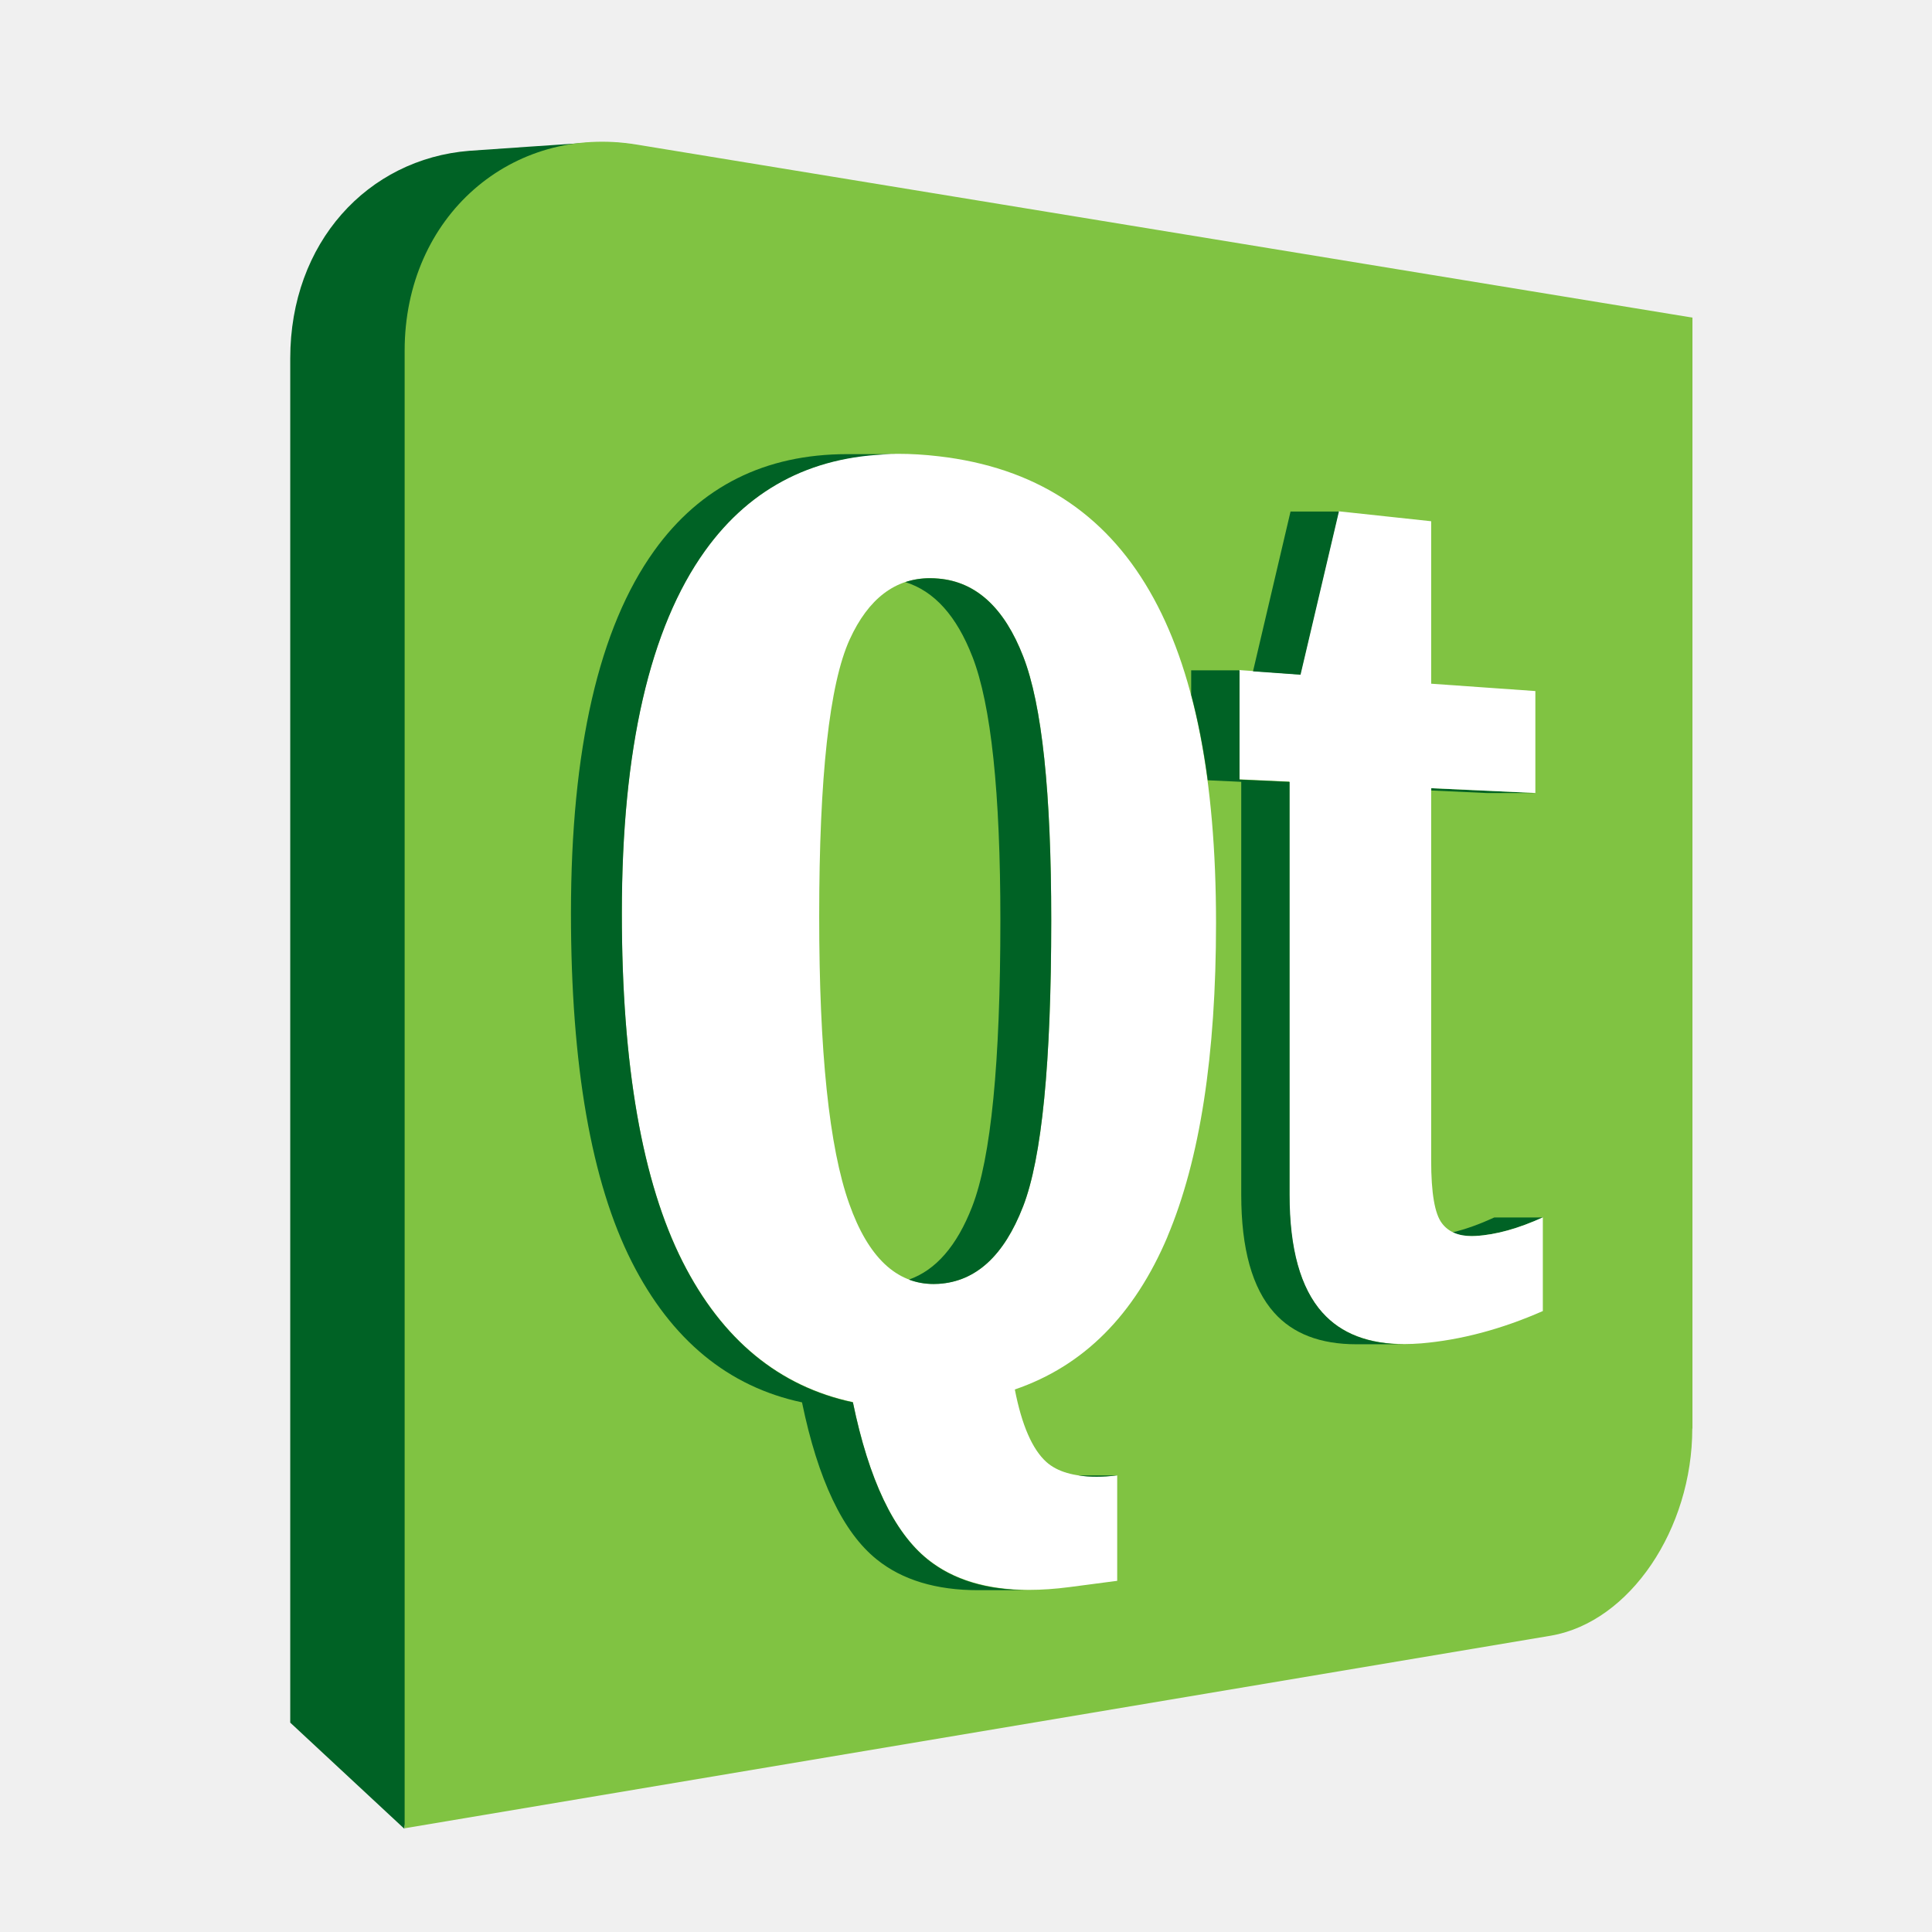
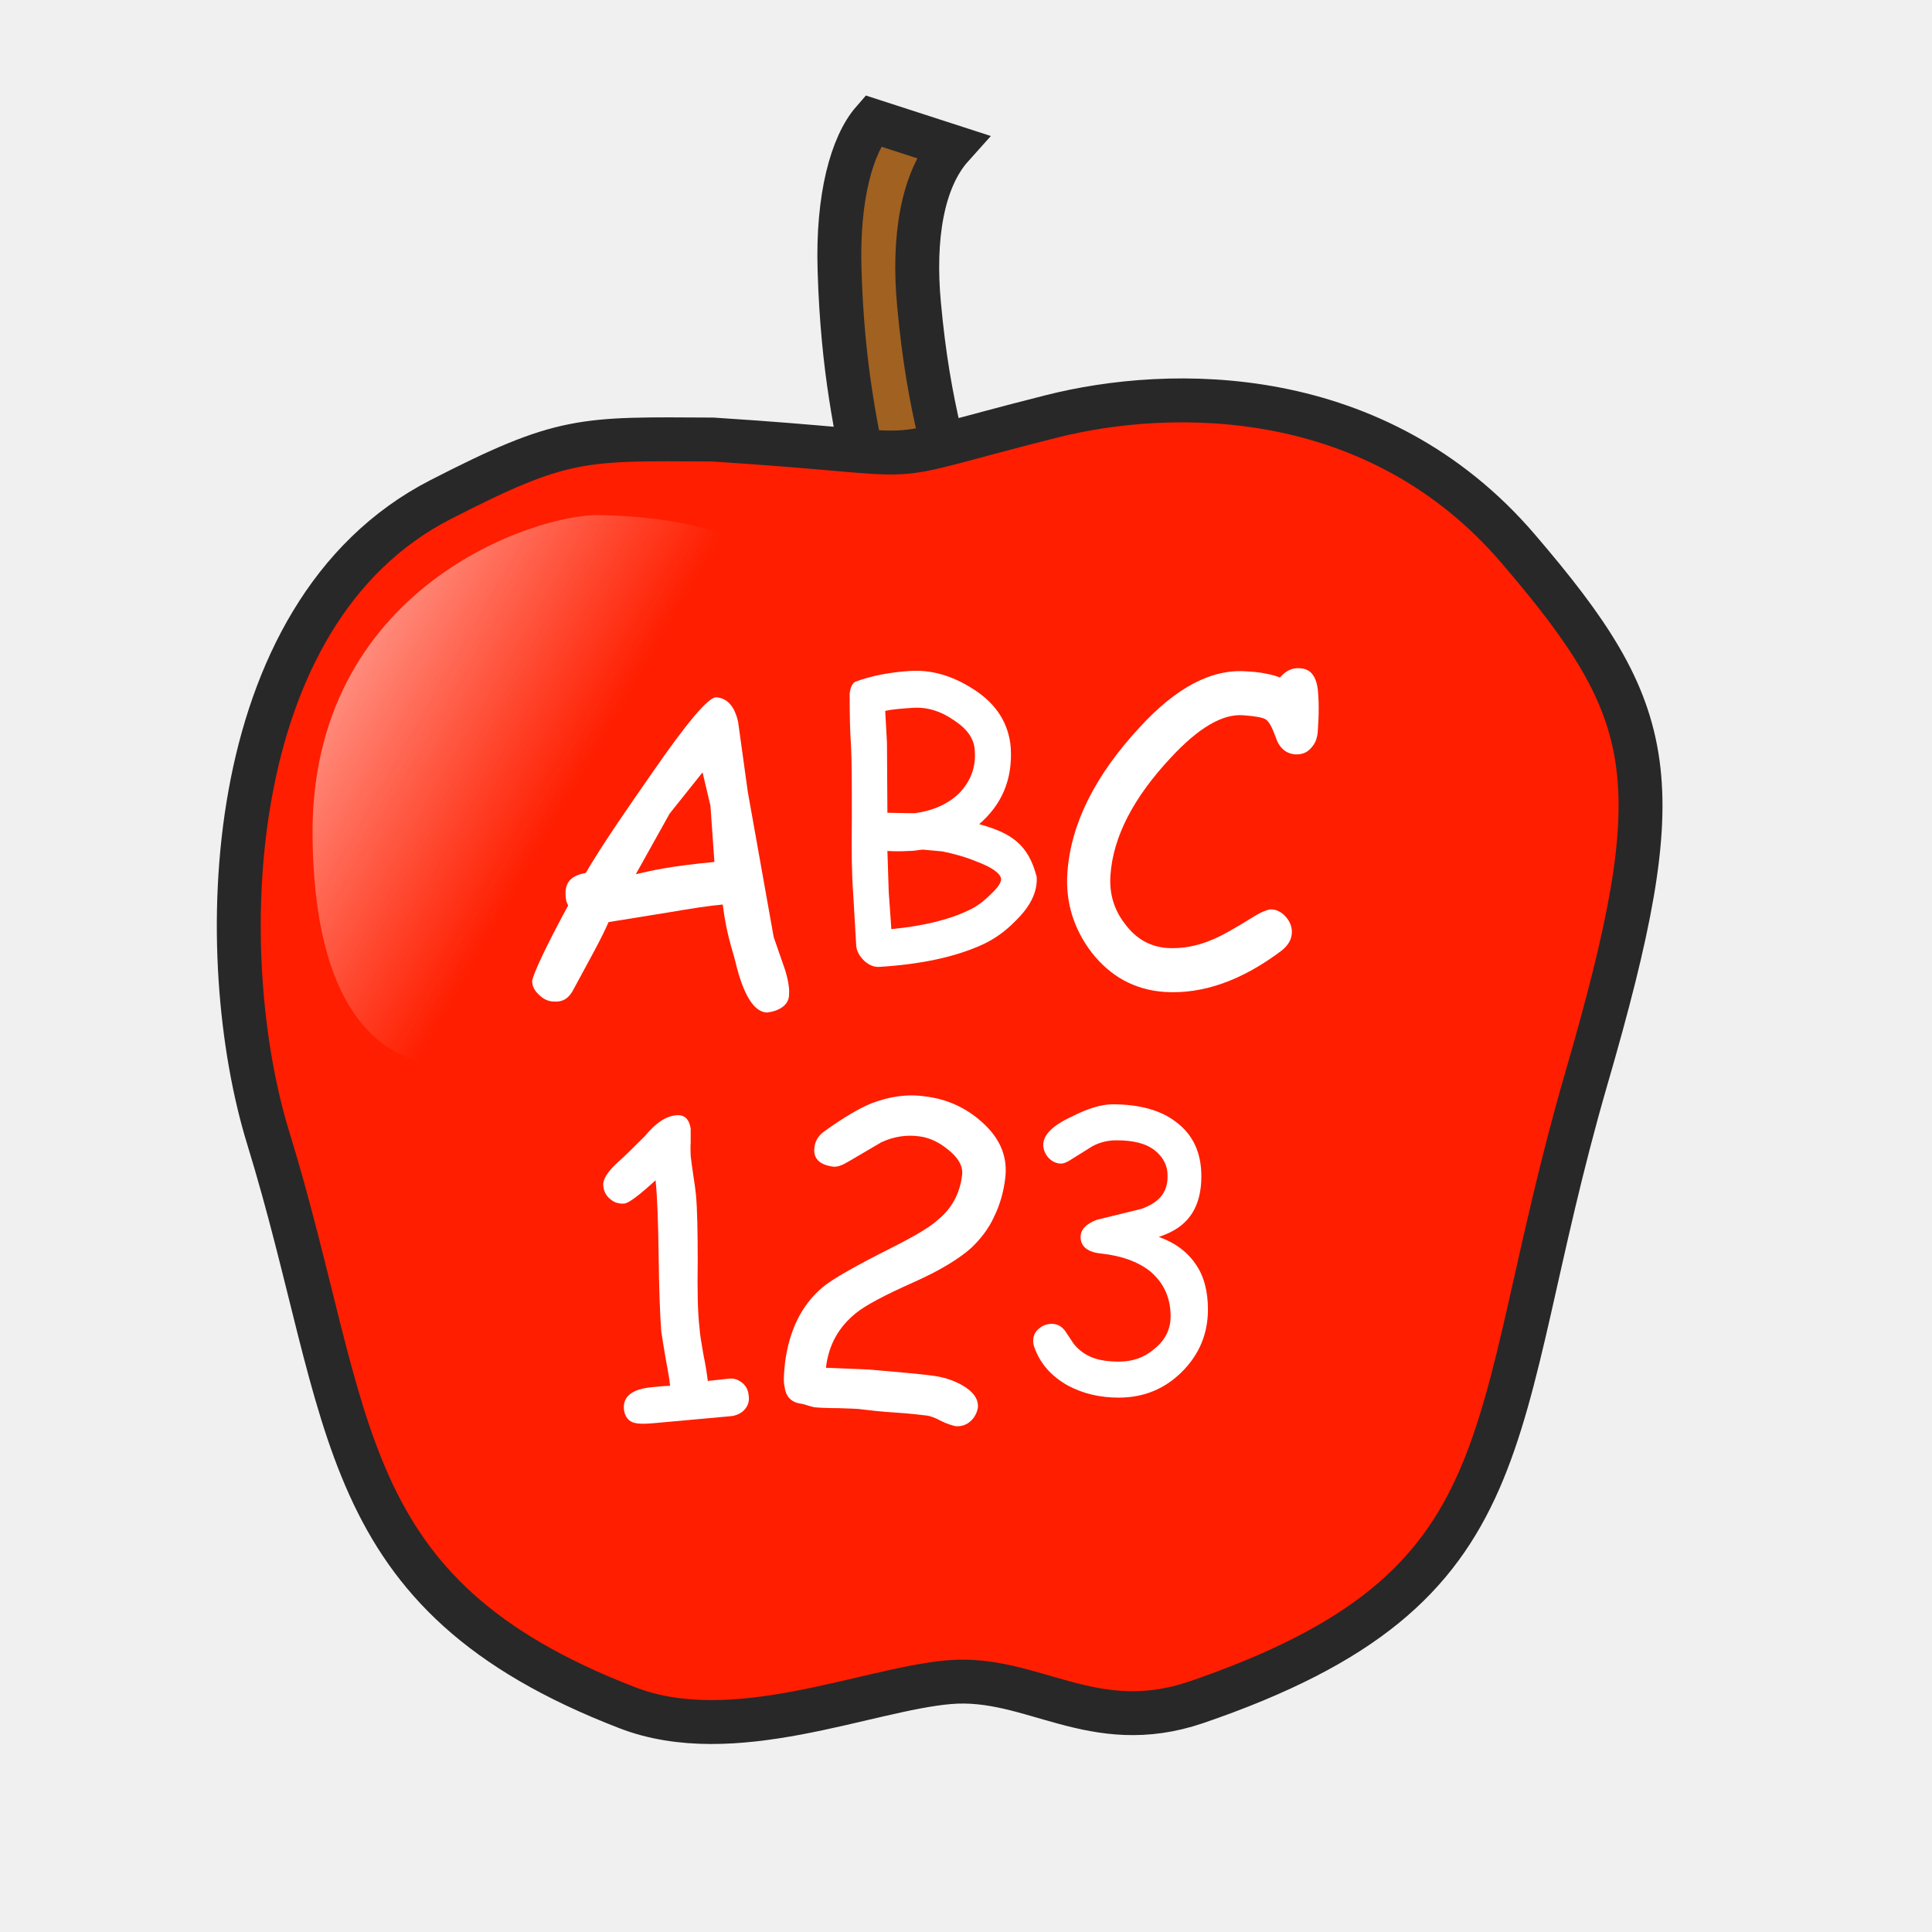
- <svg xmlns="http://www.w3.org/2000/svg" height="44px" version="1.1" viewBox="0 0 44 44" width="44px" x="0px" y="0px" id="svg2">
-   <defs id="defs16">
-     </defs>
-   <g transform="matrix(0.1830878,0,0,0.1830878,6.610095,3.23852)" id="g3">
-     <path d="M 43.09,0.359 C 40.94,0.004 38.84,-0.082 36.81,0.078 31.968,0.395 27.123,0.736 22.28,1.07 9.62,2.082 0,12.5 0,26.89 l 0,169.7 14.19,13.2 28.87,-209.42 0.03,-0.011 z" style="fill:#006225" id="path5" />
-     <path d="m 174.4,160 c 0,12.5 -7.75,24.07 -17.57,25.77 L 14.23,209.73 V 25.93 C 14.23,9.21 27.57,-2.27 43.12,0.3 l 131.3,21.52 v 138.2 z" style="fill:#80c342" id="path7" />
-     <path d="m 154.9,80.96 -12.96,-0.598 0,0.278 6.945,0.32 6.016,0 z" style="fill:#006225" id="path11" />
-     <path d="m 144.6,135.6 c 0.66,0.328 1.43,0.476 2.351,0.476 0.161,0 0.329,-0.004 0.497,-0.016 2.55,-0.148 5.32,-0.933 8.343,-2.308 h -6.015 c -1.821,0.832 -3.532,1.457 -5.176,1.848 z" style="fill:#006225" id="path13" />
-     <path id="path17" style="fill:#ffffff" d="m 91.15,132.4 c 2.351,-6.051 3.511,-17.91 3.511,-35.62 0,-15.89 -1.148,-26.82 -3.484,-32.81 -2.336,-6.027 -5.832,-9.281 -10.52,-9.691 -0.359,-0.031 -0.714,-0.051 -1.058,-0.051 -4.34,0 -7.68,2.535 -10.01,7.625 -2.52,5.543 -3.793,17.04 -3.793,34.44 0,16.82 1.238,28.75 3.734,35.75 2.356,6.672 5.879,9.976 10.5,9.976 0.207,0 0.41,-0.008 0.621,-0.019 4.633,-0.293 8.121,-3.496 10.49,-9.602 m 17.98,3.75 c -4.117,9.707 -10.39,16.06 -18.99,19 0.867,4.449 2.176,7.441 3.922,9.019 1.351,1.211 3.433,1.821 6.222,1.821 0.805,0 1.668,-0.055 2.59,-0.157 v 13.12 l -5.961,0.782 c -1.758,0.23 -3.426,0.343 -5.004,0.343 -5.218,0 -9.445,-1.265 -12.62,-3.824 -4.207,-3.379 -7.308,-9.894 -9.297,-19.54 -9.136,-1.945 -16.26,-7.754 -21.19,-17.5 -5.004,-9.902 -7.551,-24.39 -7.551,-43.34 0,-20.43 3.484,-35.51 10.34,-45.07 5.789,-8.07 13.86,-12.04 24.02,-12.04 1.629,0 3.309,0.102 5.043,0.305 11.95,1.375 20.62,7.016 26.26,16.79 5.535,9.562 8.254,23.27 8.254,41.26 0,16.48 -2,29.45 -6.043,39.02 z M 130.4,45.91 l 11.52,1.238 0,20.21 12.96,0.914 0,12.68 -12.96,-0.598 0,46.33 c 0,4.032 0.445,6.625 1.34,7.789 0.8,1.067 2.046,1.594 3.71,1.594 0.161,0 0.329,-0.004 0.497,-0.016 2.55,-0.148 5.32,-0.933 8.343,-2.308 v 11.65 c -5.136,2.258 -10.18,3.598 -15.12,4.02 -0.718,0.055 -1.41,0.086 -2.078,0.086 -4.48,0 -7.906,-1.301 -10.25,-3.934 -2.73,-3.051 -4.09,-7.949 -4.09,-14.67 V 79.535 L 118.046,79.25 V 65.66 l 7.586,0.547 4.773,-20.3 z" />
-     <path d="m 100.3,166 c 0.809,0 1.672,-0.055 2.59,-0.157 H 98.054 C 98.73,165.949 99.507,166 100.3,166 z" style="fill:#006225" id="path19" />
-     <path id="path21" style="fill:#006225" d="m 84.85,63.98 c 2.336,5.997 3.484,16.92 3.484,32.81 0,17.7 -1.16,29.57 -3.512,35.62 -1.894,4.879 -4.527,7.902 -7.863,9.07 0.965,0.368 1.992,0.551 3.078,0.551 0.207,0 0.41,-0.008 0.621,-0.019 4.633,-0.293 8.121,-3.496 10.49,-9.602 2.351,-6.051 3.511,-17.91 3.511,-35.62 0,-15.89 -1.148,-26.82 -3.484,-32.81 -2.336,-6.027 -5.832,-9.281 -10.52,-9.691 -0.359,-0.031 -0.714,-0.051 -1.058,-0.051 -1.09,0 -2.117,0.16 -3.082,0.481 h -0.004 c 3.601,1.121 6.379,4.215 8.336,9.261 z m -2.344,114.3 c -0.113,-0.05 -0.227,-0.105 -0.336,-0.16 -0.012,-0.004 -0.023,-0.012 -0.035,-0.015 -0.102,-0.051 -0.207,-0.106 -0.309,-0.157 -0.019,-0.011 -0.039,-0.019 -0.058,-0.031 -0.09,-0.051 -0.184,-0.098 -0.278,-0.148 -0.027,-0.016 -0.054,-0.036 -0.086,-0.051 -0.082,-0.043 -0.164,-0.09 -0.242,-0.137 -0.039,-0.023 -0.078,-0.047 -0.113,-0.07 -0.07,-0.039 -0.145,-0.082 -0.215,-0.125 -0.047,-0.031 -0.094,-0.059 -0.14,-0.09 -0.059,-0.039 -0.118,-0.074 -0.176,-0.113 -0.059,-0.039 -0.114,-0.075 -0.168,-0.114 -0.051,-0.031 -0.102,-0.066 -0.149,-0.097 -0.066,-0.047 -0.132,-0.094 -0.195,-0.137 -0.039,-0.027 -0.078,-0.055 -0.113,-0.082 -0.078,-0.055 -0.153,-0.113 -0.231,-0.172 -0.023,-0.016 -0.05,-0.035 -0.078,-0.055 -0.098,-0.078 -0.199,-0.156 -0.297,-0.234 -4.207,-3.379 -7.308,-9.894 -9.297,-19.54 -9.136,-1.945 -16.26,-7.754 -21.19,-17.5 -5.004,-9.902 -7.551,-24.39 -7.551,-43.34 0,-20.43 3.484,-35.51 10.34,-45.07 5.789,-8.07 13.86,-12.04 24.02,-12.04 h -6.351 c -10.15,0.008 -18.22,3.977 -24,12.04 -6.855,9.563 -10.34,24.64 -10.34,45.07 0,18.95 2.547,33.44 7.551,43.34 4.934,9.75 12.05,15.56 21.19,17.5 1.989,9.641 5.09,16.16 9.297,19.54 3.176,2.559 7.403,3.824 12.62,3.824 0.098,0 0.199,0 0.297,-0.004 h 5.539 c -3.406,-0.05 -6.383,-0.66 -8.906,-1.828 L 82.498,178.28 z M 128.4,145.6 c -2.73,-3.051 -4.09,-7.949 -4.09,-14.67 V 79.57 l -6.226,-0.285 v -13.59 h -6.016 v 3.035 c 0.871,3.273 1.555,6.82 2.063,10.64 l 4.164,0.192 v 51.36 c 0,6.723 1.367,11.62 4.09,14.67 2.343,2.633 5.765,3.934 10.25,3.934 h 6.015 c -4.48,0 -7.906,-1.301 -10.25,-3.934 z m 2.043,-99.66 -6.016,0 -4.668,19.88 5.911,0.422 4.773,-20.3 z" />
-   </g>
+ <svg xmlns="http://www.w3.org/2000/svg" height="44" width="44" version="1.1" viewBox="0 0 44 44">
+   <defs>
+     <linearGradient id="linearGradient3097" x1="2.53" gradientUnits="userSpaceOnUse" x2="23.26" gradientTransform="matrix(0.2608446,-0.0340273,0.0340273,0.2608446,7.212527,12.2331)" y1="3.539" y2="19.38">
+       <stop stop-color="#FFF" offset="0" />
+       <stop stop-color="#FFF" stop-opacity="0" offset="1" />
+     </linearGradient>
+   </defs>
+   <path stroke-linejoin="miter" d="M19.12,6.137c-0.05-1.645,0.28-2.834,0.76-3.384l1.8,0.583c-0.68,0.757-0.89,2.093-0.75,3.593,0.22,2.397,0.64,3.571,1.16,5.591l-2.35-1.5c-0.21-1.184-0.55-2.514-0.62-4.883z" fill-rule="evenodd" stroke="#282828" stroke-linecap="butt" stroke-dasharray="none" stroke-miterlimit="4" stroke-width="1" fill="#a16121" />
+   <path stroke-linejoin="miter" d="M16.23,10.01c-2.98-0.016-3.4-0.067-6.2,1.37-5.069,2.6-5.18,10.45-3.923,14.53,1.975,6.43,1.441,10.38,8.173,12.98,2.42,0.94,5.45-0.42,7.34-0.58s3.26,1.26,5.62,0.46c7.68-2.63,6.55-6.13,8.88-14.18,1.99-6.85,1.67-8.34-1.55-12.1-3.22-3.75-7.89-3.704-10.65-3-4.43,1.12-2.17,0.87-7.69,0.52z" fill-rule="evenodd" stroke="#282828" stroke-linecap="butt" stroke-dasharray="none" stroke-miterlimit="4" stroke-width="1" fill="#ff1e00" />
+   <path opacity="0.58" fill="url(#linearGradient3097)" d="M7.118,19.08c-0.071-5.73,5.112-7.38,6.532-7.35,14.8,0.3-6.347,22.31-6.532,7.35z" fill-rule="evenodd" />
+   <path d="M16.31,15.88c-0.18,0-0.67,0.58-1.47,1.74-0.6,0.86-1.11,1.6-1.5,2.26-0.32,0.06-0.46,0.2-0.46,0.46,0,0.1,0.01,0.2,0.06,0.28-0.53,0.98-0.8,1.57-0.82,1.72,0,0.13,0.06,0.23,0.16,0.32,0.1,0.1,0.22,0.15,0.34,0.15,0.18,0.01,0.3-0.05,0.41-0.22,0.42-0.78,0.65-1.18,0.83-1.59l1.36-0.22c0.53-0.09,0.91-0.15,1.24-0.18,0.09,0.71,0.22,1.02,0.29,1.31,0.18,0.75,0.42,1.14,0.72,1.15,0.25-0.03,0.52-0.16,0.5-0.44,0.01-0.08-0.01-0.27-0.09-0.53l-0.26-0.75-0.59-3.31-0.22-1.59c-0.08-0.35-0.24-0.54-0.5-0.56zm-0.31,1.71,0.18,0.76,0.09,1.28c-1.03,0.1-1.4,0.19-1.79,0.28l0.77-1.38z" stroke-miterlimit="4" stroke-width="0" fill="#FFF" />
+   <path d="M22.38,21.51c-0.61,0.28-1.39,0.45-2.35,0.51-0.12,0.01-0.24-0.04-0.35-0.14-0.11-0.11-0.17-0.22-0.18-0.34l-0.07-1.2c-0.03-0.39-0.04-0.95-0.03-1.68,0-0.79,0-1.36-0.02-1.71-0.02-0.26-0.03-0.63-0.03-1.14,0.01-0.13,0.05-0.23,0.12-0.28,0.37-0.14,0.79-0.22,1.26-0.25,0.49-0.03,0.96,0.11,1.43,0.41,0.54,0.34,0.82,0.8,0.86,1.35,0.04,0.71-0.2,1.28-0.72,1.73,0.73,0.2,1.12,0.46,1.31,1.2,0.02,0.34-0.14,0.67-0.48,1-0.23,0.24-0.49,0.42-0.75,0.54zm-1.59-5.39c-0.3,0.02-0.51,0.04-0.63,0.07l0.04,0.72,0.01,1.6c0.4,0.01,0.61,0.01,0.63,0.01,0.42-0.06,0.75-0.21,1-0.45,0.26-0.27,0.39-0.59,0.36-0.97-0.01-0.27-0.17-0.5-0.48-0.7-0.3-0.21-0.61-0.3-0.93-0.28zm0.67,3.27-0.44-0.04c-0.04,0-0.09,0.01-0.17,0.02-0.07,0.01-0.13,0.01-0.16,0.01-0.15,0.01-0.31,0.01-0.48,0,0.01,0.34,0.02,0.65,0.03,0.93l0.06,0.85c0.72-0.07,1.3-0.21,1.74-0.42,0.19-0.08,0.36-0.21,0.53-0.38,0.16-0.15,0.23-0.26,0.23-0.34-0.01-0.12-0.19-0.26-0.56-0.4-0.27-0.11-0.53-0.18-0.78-0.23z" fill="#FFF" />
+   <path d="M29.49,17.18c-0.21-0.02-0.36-0.15-0.44-0.4-0.08-0.22-0.15-0.35-0.23-0.4-0.07-0.04-0.23-0.07-0.5-0.09-0.48-0.04-1.03,0.29-1.66,0.97-0.85,0.91-1.31,1.8-1.37,2.67-0.03,0.42,0.08,0.79,0.33,1.11,0.25,0.34,0.57,0.52,0.96,0.55,0.34,0.02,0.68-0.04,1.03-0.19,0.2-0.08,0.5-0.25,0.92-0.51,0.19-0.12,0.34-0.18,0.43-0.18,0.14,0.01,0.25,0.08,0.34,0.19s0.13,0.23,0.12,0.36c-0.01,0.15-0.09,0.27-0.22,0.38-0.91,0.69-1.81,1.01-2.69,0.95-0.67-0.05-1.22-0.35-1.65-0.9-0.41-0.54-0.6-1.15-0.55-1.83,0.08-1.1,0.63-2.2,1.64-3.29,0.84-0.92,1.65-1.34,2.44-1.28,0.16,0.01,0.3,0.02,0.43,0.05,0.12,0.02,0.23,0.05,0.33,0.09,0.13-0.15,0.28-0.23,0.46-0.21,0.23,0.01,0.36,0.17,0.4,0.47,0.03,0.27,0.03,0.6,0,0.98-0.01,0.13-0.05,0.25-0.13,0.34-0.1,0.13-0.23,0.18-0.39,0.17z" fill="#FFF" />
+   <path d="M16.67,32.25,15.79,32.33,14.91,32.41c-0.21,0.02-0.35,0.02-0.44,0-0.15-0.03-0.24-0.14-0.26-0.31-0.03-0.3,0.19-0.47,0.66-0.51l0.21-0.02,0.18-0.01c-0.01-0.14-0.05-0.35-0.1-0.62-0.05-0.28-0.08-0.49-0.1-0.62-0.03-0.38-0.05-0.95-0.06-1.72-0.01-0.76-0.03-1.34-0.07-1.72-0.37,0.34-0.61,0.52-0.71,0.53-0.12,0.01-0.23-0.02-0.32-0.1-0.1-0.08-0.15-0.18-0.16-0.3-0.02-0.14,0.09-0.32,0.33-0.54,0.15-0.13,0.35-0.33,0.62-0.6,0.24-0.29,0.47-0.45,0.71-0.47,0.19-0.02,0.3,0.09,0.33,0.31v0.31c-0.01,0.13,0,0.24,0,0.3,0.01,0.1,0.03,0.25,0.06,0.45,0.03,0.19,0.05,0.34,0.06,0.44,0.03,0.33,0.04,0.84,0.04,1.51-0.01,0.67,0,1.18,0.04,1.51,0.01,0.17,0.05,0.38,0.09,0.62,0.05,0.24,0.08,0.44,0.1,0.6l0.46-0.05c0.13-0.02,0.23,0.02,0.32,0.09s0.14,0.17,0.15,0.29c0.02,0.12-0.01,0.23-0.09,0.32-0.07,0.08-0.17,0.13-0.29,0.15z" fill="#FFF" />
+   <path d="M21.76,32.48c-0.08-0.02-0.19-0.05-0.33-0.12-0.13-0.07-0.24-0.11-0.31-0.12-0.17-0.02-0.41-0.05-0.73-0.07-0.33-0.02-0.57-0.05-0.74-0.07-0.12-0.02-0.3-0.02-0.55-0.03-0.25,0-0.43-0.01-0.55-0.02-0.04-0.01-0.09-0.02-0.15-0.04-0.07-0.02-0.12-0.04-0.15-0.04-0.22-0.03-0.35-0.15-0.38-0.38-0.03-0.11-0.02-0.3,0.01-0.57,0.1-0.74,0.38-1.3,0.85-1.7,0.21-0.18,0.75-0.49,1.63-0.93,0.49-0.25,0.83-0.45,1-0.61,0.32-0.26,0.5-0.6,0.55-1.01,0.03-0.2-0.08-0.4-0.32-0.59-0.21-0.17-0.42-0.27-0.65-0.3-0.29-0.04-0.57,0-0.86,0.13l-0.75,0.44c-0.15,0.09-0.26,0.13-0.35,0.12-0.32-0.04-0.47-0.19-0.43-0.45,0.02-0.15,0.1-0.27,0.23-0.36,0.42-0.3,0.77-0.51,1.06-0.63,0.42-0.16,0.82-0.22,1.23-0.16,0.51,0.06,0.95,0.27,1.31,0.6,0.41,0.37,0.58,0.8,0.51,1.29-0.04,0.32-0.13,0.61-0.26,0.87-0.12,0.26-0.3,0.49-0.51,0.69-0.28,0.25-0.72,0.52-1.33,0.79-0.65,0.29-1.08,0.52-1.29,0.69-0.4,0.32-0.63,0.73-0.69,1.25l0.98,0.04c0.68,0.06,1.16,0.1,1.45,0.14,0.24,0.03,0.46,0.1,0.66,0.21,0.27,0.15,0.39,0.33,0.37,0.52-0.02,0.12-0.08,0.23-0.17,0.31-0.1,0.09-0.22,0.12-0.34,0.11z" fill="#FFF" />
+   <path d="M25.48,31.83c-0.43,0-0.81-0.09-1.15-0.27-0.38-0.21-0.64-0.5-0.77-0.87-0.02-0.05-0.03-0.1-0.03-0.15,0-0.11,0.04-0.21,0.13-0.28,0.09-0.08,0.19-0.11,0.3-0.11s0.21,0.05,0.29,0.15l0.2,0.3c0.1,0.13,0.24,0.24,0.41,0.31s0.38,0.1,0.62,0.1c0.31,0,0.58-0.09,0.81-0.29,0.25-0.2,0.37-0.45,0.37-0.74,0-0.43-0.16-0.77-0.47-1.03-0.28-0.22-0.65-0.35-1.1-0.4-0.32-0.03-0.48-0.16-0.48-0.38,0-0.17,0.13-0.3,0.37-0.39l1.02-0.25c0.19-0.07,0.34-0.16,0.44-0.28s0.15-0.27,0.15-0.44c0.01-0.25-0.09-0.45-0.29-0.61s-0.49-0.23-0.87-0.23c-0.19,0-0.38,0.04-0.56,0.14l-0.48,0.3c-0.09,0.06-0.17,0.09-0.22,0.09-0.12,0-0.21-0.05-0.29-0.13-0.08-0.09-0.12-0.19-0.12-0.3,0-0.22,0.21-0.44,0.65-0.64,0.37-0.19,0.68-0.28,0.93-0.28,0.6,0,1.09,0.13,1.44,0.4,0.39,0.29,0.58,0.7,0.58,1.24,0,0.67-0.27,1.1-0.81,1.32-0.05,0.02-0.1,0.04-0.16,0.06,0.37,0.13,0.65,0.34,0.84,0.62,0.19,0.27,0.28,0.62,0.28,1.03,0,0.56-0.2,1.03-0.59,1.42s-0.87,0.59-1.44,0.59z" fill="#FFF" />
</svg>
